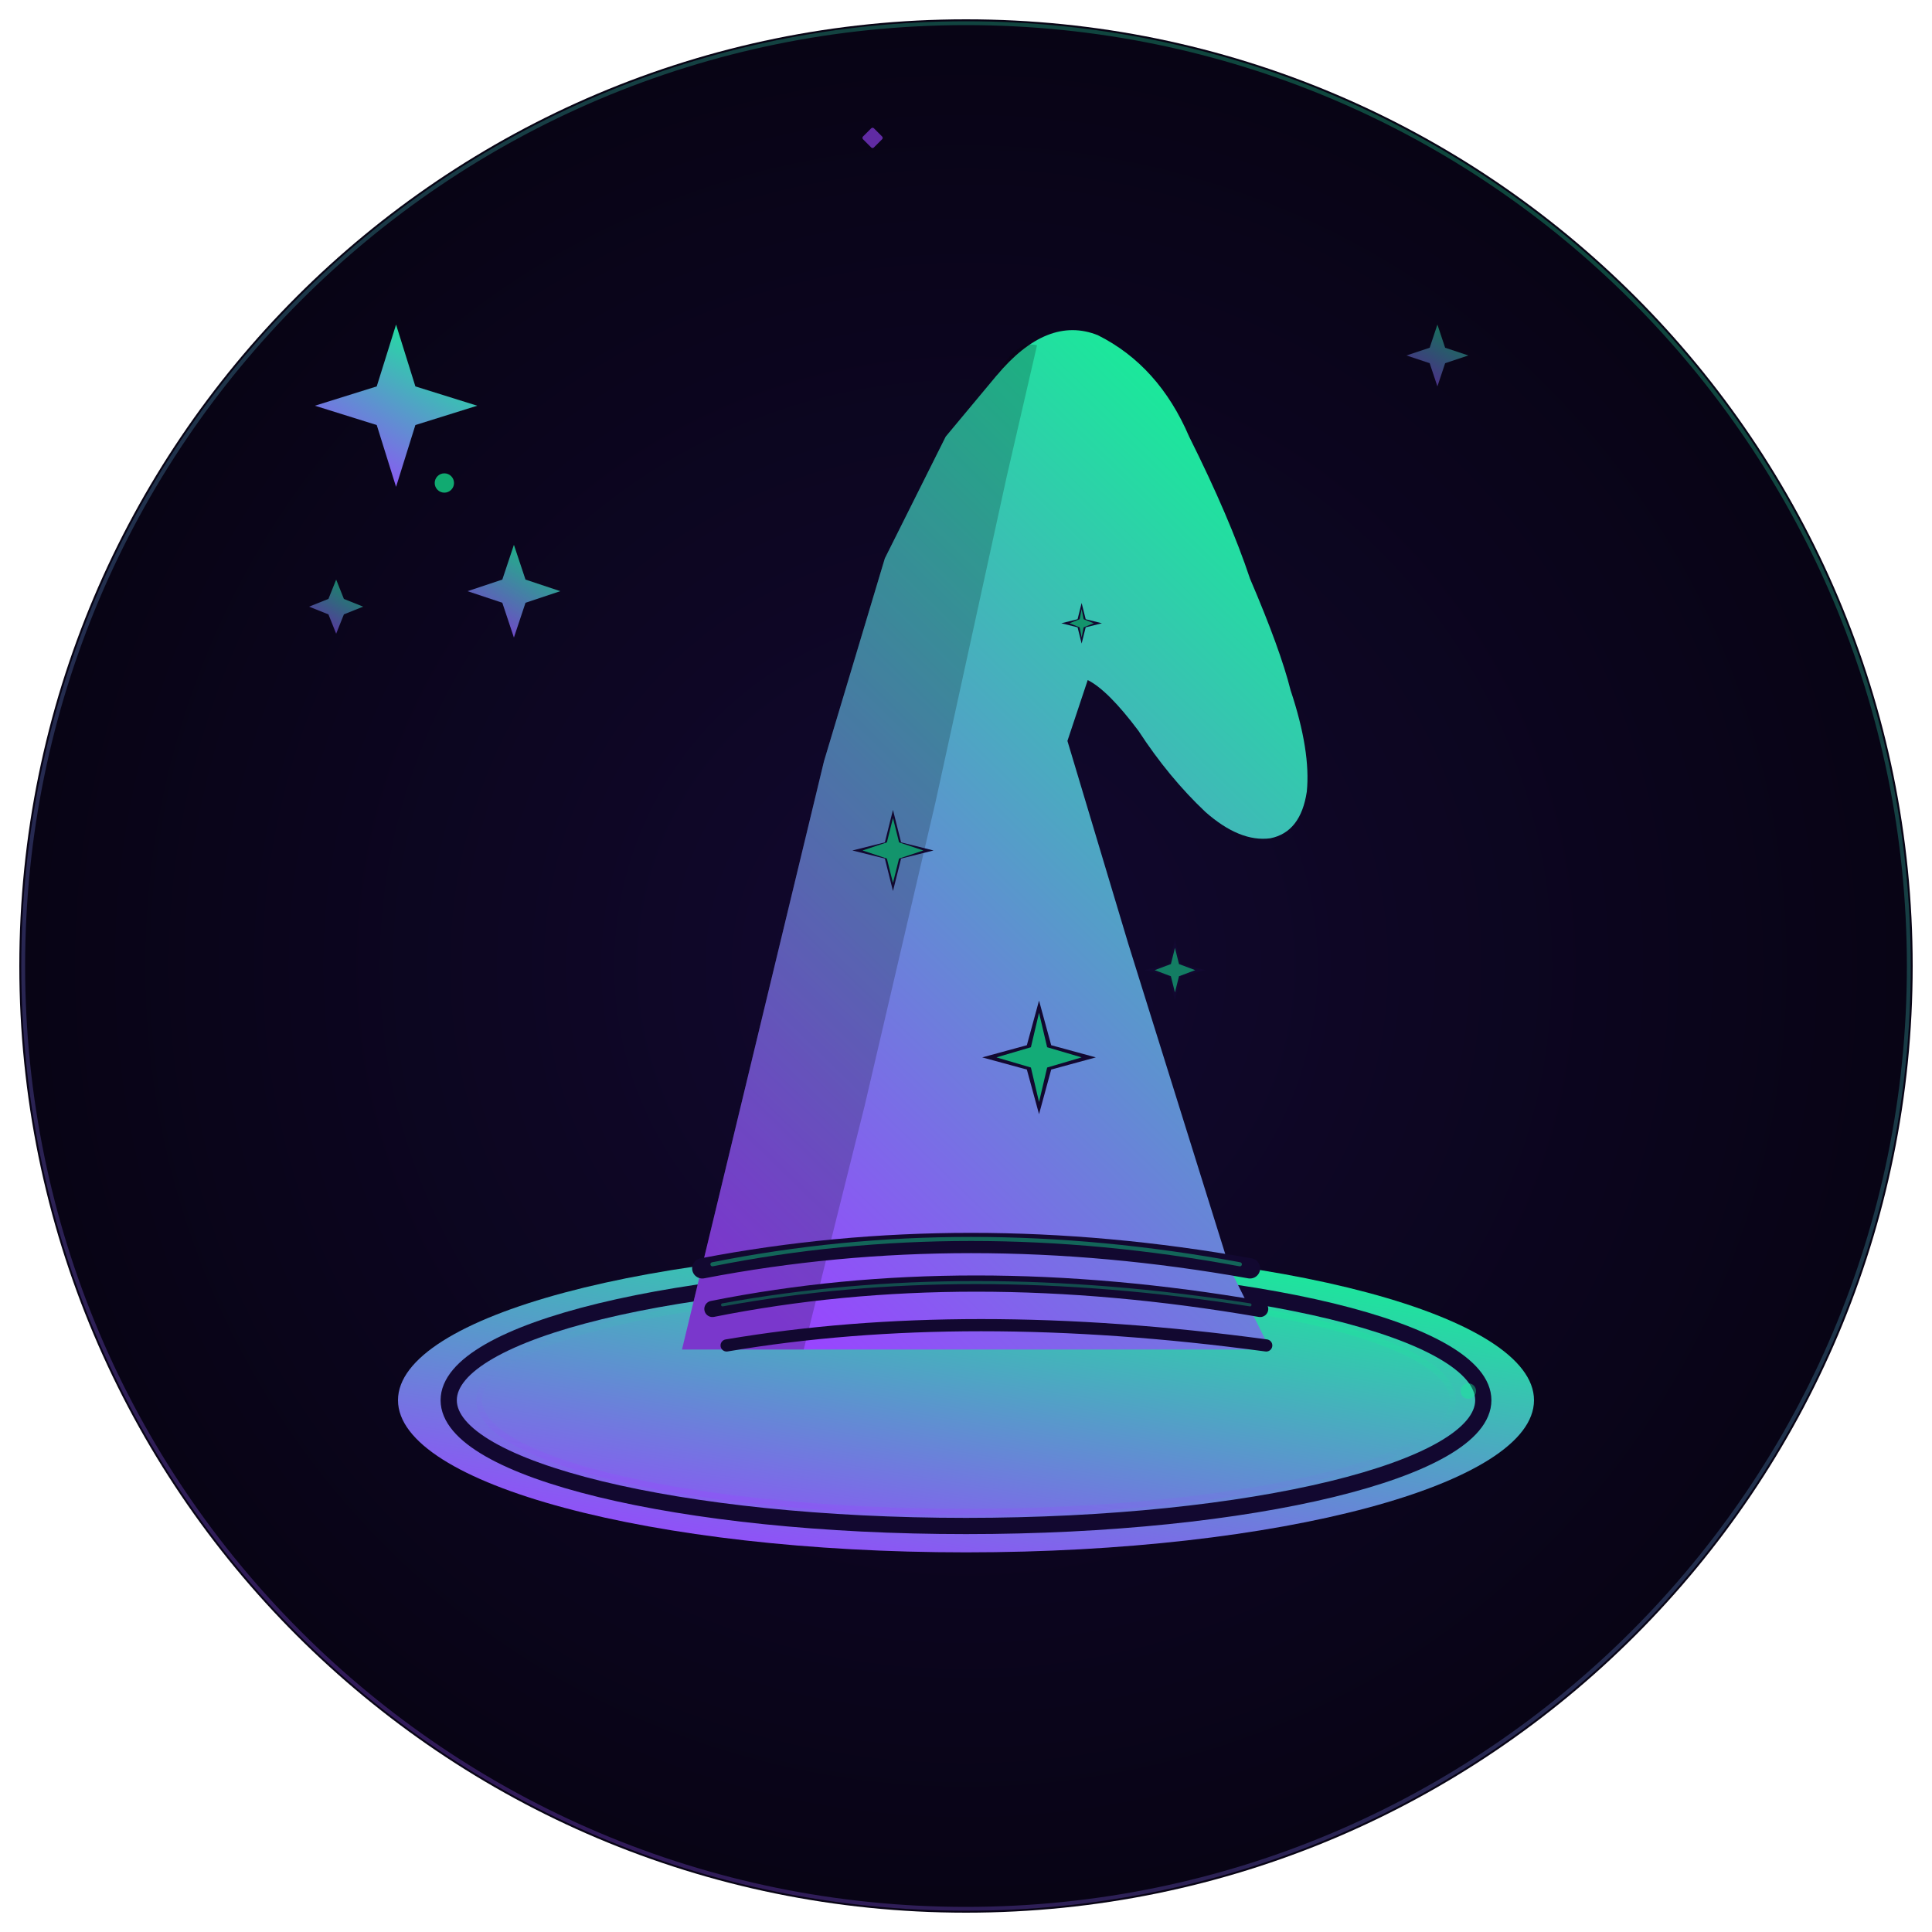
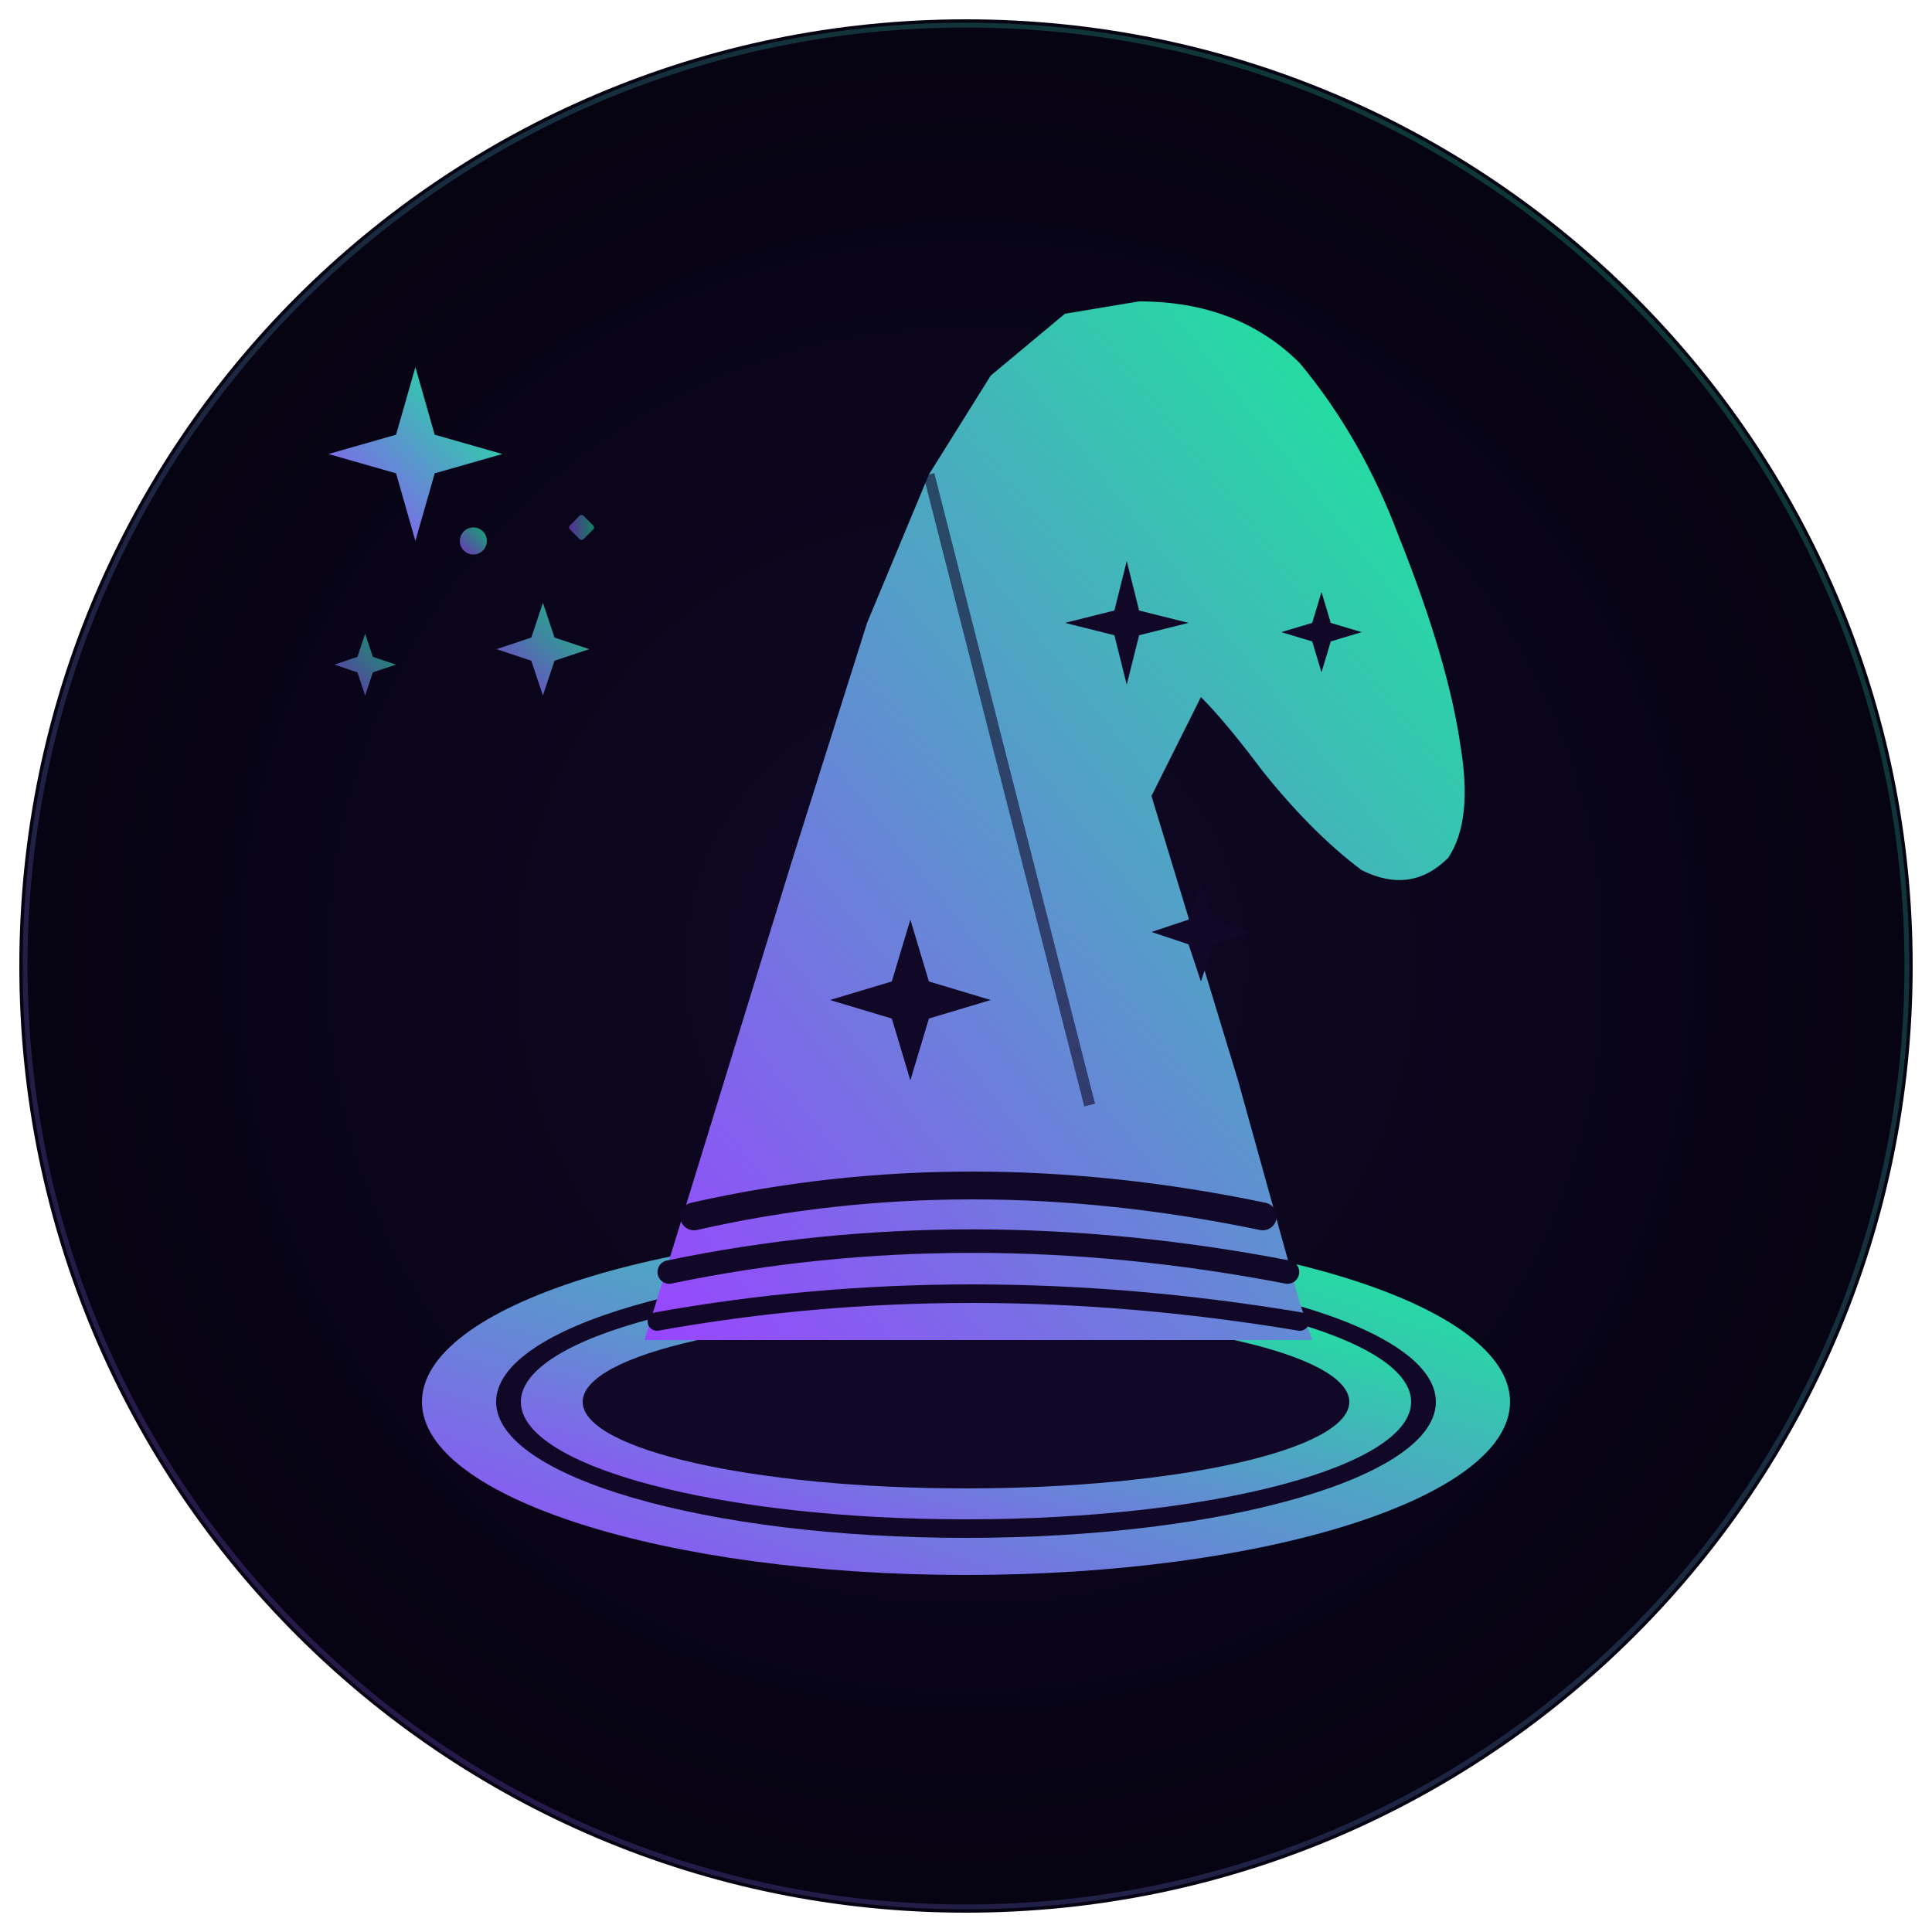
<svg xmlns="http://www.w3.org/2000/svg" width="1000" height="1000" viewBox="0 0 1000 1000">
  <defs>
-     <linearGradient id="sol" x1="20%" y1="100%" x2="80%" y2="0%">
+     <linearGradient id="sol" x1="0%" y1="100%" x2="100%" y2="0%">
      <stop offset="0%" stop-color="#9945FF" />
      <stop offset="100%" stop-color="#14F195" />
    </linearGradient>
    <radialGradient id="bg" cx="50%" cy="50%" r="50%">
-       <stop offset="0%" stop-color="#120830" />
-       <stop offset="100%" stop-color="#080415" />
+       <stop offset="0%" stop-color="#110828" />
+       <stop offset="100%" stop-color="#060312" />
    </radialGradient>
  </defs>
  <circle cx="500" cy="500" r="490" fill="url(#bg)" />
-   <circle cx="500" cy="500" r="488" fill="none" stroke="url(#sol)" stroke-width="2" opacity="0.3" />
-   <g transform="translate(500, 520) scale(1.05)">
-     <ellipse cx="0" cy="195" rx="280" ry="75" fill="url(#sol)" />
-     <ellipse cx="0" cy="195" rx="255" ry="62" fill="none" stroke="#120830" stroke-width="8" />
-     <ellipse cx="0" cy="195" rx="240" ry="55" fill="none" stroke="url(#sol)" stroke-width="3" opacity="0.5" />
-     <path d="       M -140 170       L -70 -120       L -40 -220       L -10 -280       L 15 -310       Q 40 -340 65 -330       Q 95 -315 110 -280       Q 130 -240 140 -210       Q 155 -175 160 -155       Q 170 -125 168 -105       Q 165 -85 150 -82       Q 135 -80 118 -95       Q 100 -112 85 -135       Q 70 -155 60 -160       L 50 -130       L 80 -30       L 130 130       L 150 170       Z     " fill="url(#sol)" />
-     <path d="       M -140 170       L -70 -120       L -40 -220       L -10 -280       L 15 -310       Q 25 -328 35 -325       L 20 -260       L -15 -100       L -50 50       L -80 170       Z     " fill="#000000" opacity="0.2" />
-     <path d="M -130 130 Q 0 105 140 130" fill="none" stroke="#120830" stroke-width="10" stroke-linecap="round" />
-     <path d="M -125 150 Q 0 125 145 150" fill="none" stroke="#120830" stroke-width="8" stroke-linecap="round" />
-     <path d="M -118 168 Q 0 148 148 168" fill="none" stroke="#120830" stroke-width="6" stroke-linecap="round" />
-     <path d="M -125 128 Q 0 103 135 128" fill="none" stroke="#14F195" stroke-width="2" opacity="0.4" stroke-linecap="round" />
-     <path d="M -120 148 Q 0 126 140 148" fill="none" stroke="#14F195" stroke-width="1.5" opacity="0.3" stroke-linecap="round" />
-     <path d="M 30 20 L 36 -2 L 42 20 L 64 26 L 42 32 L 36 54 L 30 32 L 8 26 Z" fill="#120830" />
-     <path d="M 32 21 L 36 4 L 40 21 L 57 26 L 40 31 L 36 48 L 32 31 L 15 26 Z" fill="#14F195" opacity="0.7" />
-     <path d="M -40 -80 L -36 -96 L -32 -80 L -16 -76 L -32 -72 L -36 -56 L -40 -72 L -56 -76 Z" fill="#120830" />
-     <path d="M -39 -80 L -36 -92 L -33 -80 L -21 -76 L -33 -72 L -36 -60 L -39 -72 L -51 -76 Z" fill="#14F195" opacity="0.6" />
-     <path d="M 100 -20 L 103 -32 L 106 -20 L 118 -17 L 106 -14 L 103 -2 L 100 -14 L 88 -17 Z" fill="#120830" />
-     <path d="M 101 -20 L 103 -28 L 105 -20 L 113 -17 L 105 -14 L 103 -6 L 101 -14 L 93 -17 Z" fill="#14F195" opacity="0.5" />
-     <path d="M 55 -190 L 57 -198 L 59 -190 L 67 -188 L 59 -186 L 57 -178 L 55 -186 L 47 -188 Z" fill="#120830" />
-     <path d="M 56 -190 L 57 -195 L 58 -190 L 63 -188 L 58 -186 L 57 -181 L 56 -186 L 51 -188 Z" fill="#14F195" opacity="0.6" />
-     <path d="Q 155 -175 160 -155 Q 170 -125 168 -105 Q 165 -85 150 -82" fill="none" stroke="#14F195" stroke-width="2.5" opacity="0.5" stroke-linecap="round" />
+   <circle cx="500" cy="500" r="487" fill="none" stroke="url(#sol)" stroke-width="2.5" opacity="0.25" />
+   <g transform="translate(500,540) scale(3.2)" fill="url(#sol)">
+     <ellipse cx="0" cy="58" rx="88" ry="28" />
+     <ellipse cx="0" cy="58" rx="76" ry="22" fill="#110828" />
+     <ellipse cx="0" cy="58" rx="72" ry="19" fill="url(#sol)" />
+     <ellipse cx="0" cy="58" rx="62" ry="14" fill="#110828" />
+     <path d="       M -52 48       L -28 -30       L -16 -68       L -6 -92       L 4 -108       L 16 -118       L 28 -120       Q 44 -120 54 -110       Q 64 -98 70 -82       Q 78 -62 80 -48       Q 82 -36 78 -30       Q 72 -24 64 -28       Q 56 -34 48 -44       Q 42 -52 38 -56       L 30 -40       L 44 6       L 54 42       L 56 48       Z     " />
+     <path d="M -44 28 Q 0 18 48 28" fill="none" stroke="#110828" stroke-width="4.5" stroke-linecap="round" />
+     <path d="M -48 37 Q 0 27 52 37" fill="none" stroke="#110828" stroke-width="3.8" stroke-linecap="round" />
+     <path d="M -50 45 Q 0 36 54 45" fill="none" stroke="#110828" stroke-width="3" stroke-linecap="round" />
+     <path d="M -6 -92 L 20 10" fill="none" stroke="#110828" stroke-width="1.8" opacity="0.6" />
+     <path d="M -12 -10 L -9 -20 L -6 -10 L 4 -7 L -6 -4 L -9 6 L -12 -4 L -22 -7 Z" fill="#110828" />
+     <path d="M 24 -70 L 26 -78 L 28 -70 L 36 -68 L 28 -66 L 26 -58 L 24 -66 L 16 -68 Z" fill="#110828" />
+     <path d="M 36 -20 L 38 -26 L 40 -20 L 46 -18 L 40 -16 L 38 -10 L 36 -16 L 30 -18 Z" fill="#110828" />
+     <path d="M 56 -68 L 57.5 -73 L 59 -68 L 64 -66.5 L 59 -65 L 57.5 -60 L 56 -65 L 51 -66.5 Z" fill="#110828" />
  </g>
-   <path d="M 195 200 L 205 168 L 215 200 L 247 210 L 215 220 L 205 252 L 195 220 L 163 210 Z" fill="url(#sol)">
-     <animate attributeName="opacity" values="1;0.4;1" dur="2.5s" repeatCount="indefinite" />
-   </path>
-   <path d="M 260 300 L 266 282 L 272 300 L 290 306 L 272 312 L 266 330 L 260 312 L 242 306 Z" fill="url(#sol)" opacity="0.8">
-     <animate attributeName="opacity" values="0.8;0.2;0.8" dur="2s" repeatCount="indefinite" />
-   </path>
-   <path d="M 170 310 L 174 300 L 178 310 L 188 314 L 178 318 L 174 328 L 170 318 L 160 314 Z" fill="url(#sol)" opacity="0.6">
-     <animate attributeName="opacity" values="0.3;0.8;0.3" dur="1.7s" repeatCount="indefinite" />
-   </path>
-   <circle cx="230" cy="250" r="5" fill="#14F195" opacity="0.7">
-     <animate attributeName="opacity" values="0.7;0.1;0.7" dur="1.5s" repeatCount="indefinite" />
-   </circle>
-   <rect x="285" cy="230" width="8" height="8" rx="1" fill="#9945FF" opacity="0.6" transform="rotate(45 289 234)">
-     <animate attributeName="opacity" values="0.6;0.1;0.6" dur="2.2s" repeatCount="indefinite" />
-   </rect>
-   <path d="M 740 180 L 744 168 L 748 180 L 760 184 L 748 188 L 744 200 L 740 188 L 728 184 Z" fill="url(#sol)" opacity="0.5">
-     <animate attributeName="opacity" values="0.2;0.7;0.2" dur="3s" repeatCount="indefinite" />
-   </path>
-   <circle cx="760" cy="720" r="4" fill="#14F195" opacity="0.4">
-     <animate attributeName="opacity" values="0.4;0;0.4" dur="2.8s" repeatCount="indefinite" />
-   </circle>
+   <g fill="url(#sol)">
+     <path d="M 205 225 L 215 190 L 225 225 L 260 235 L 225 245 L 215 280 L 205 245 L 170 235 Z" />
+     <path d="M 275 330 L 281 312 L 287 330 L 305 336 L 287 342 L 281 360 L 275 342 L 257 336 Z" opacity="0.8" />
+     <path d="M 185 340 L 189 328 L 193 340 L 205 344 L 193 348 L 189 360 L 185 348 L 173 344 Z" opacity="0.65" />
+     <circle cx="245" cy="280" r="7" opacity="0.7" />
+     <rect x="296" y="268" width="10" height="10" rx="1.5" transform="rotate(45 301 273)" opacity="0.55" />
+   </g>
</svg>
